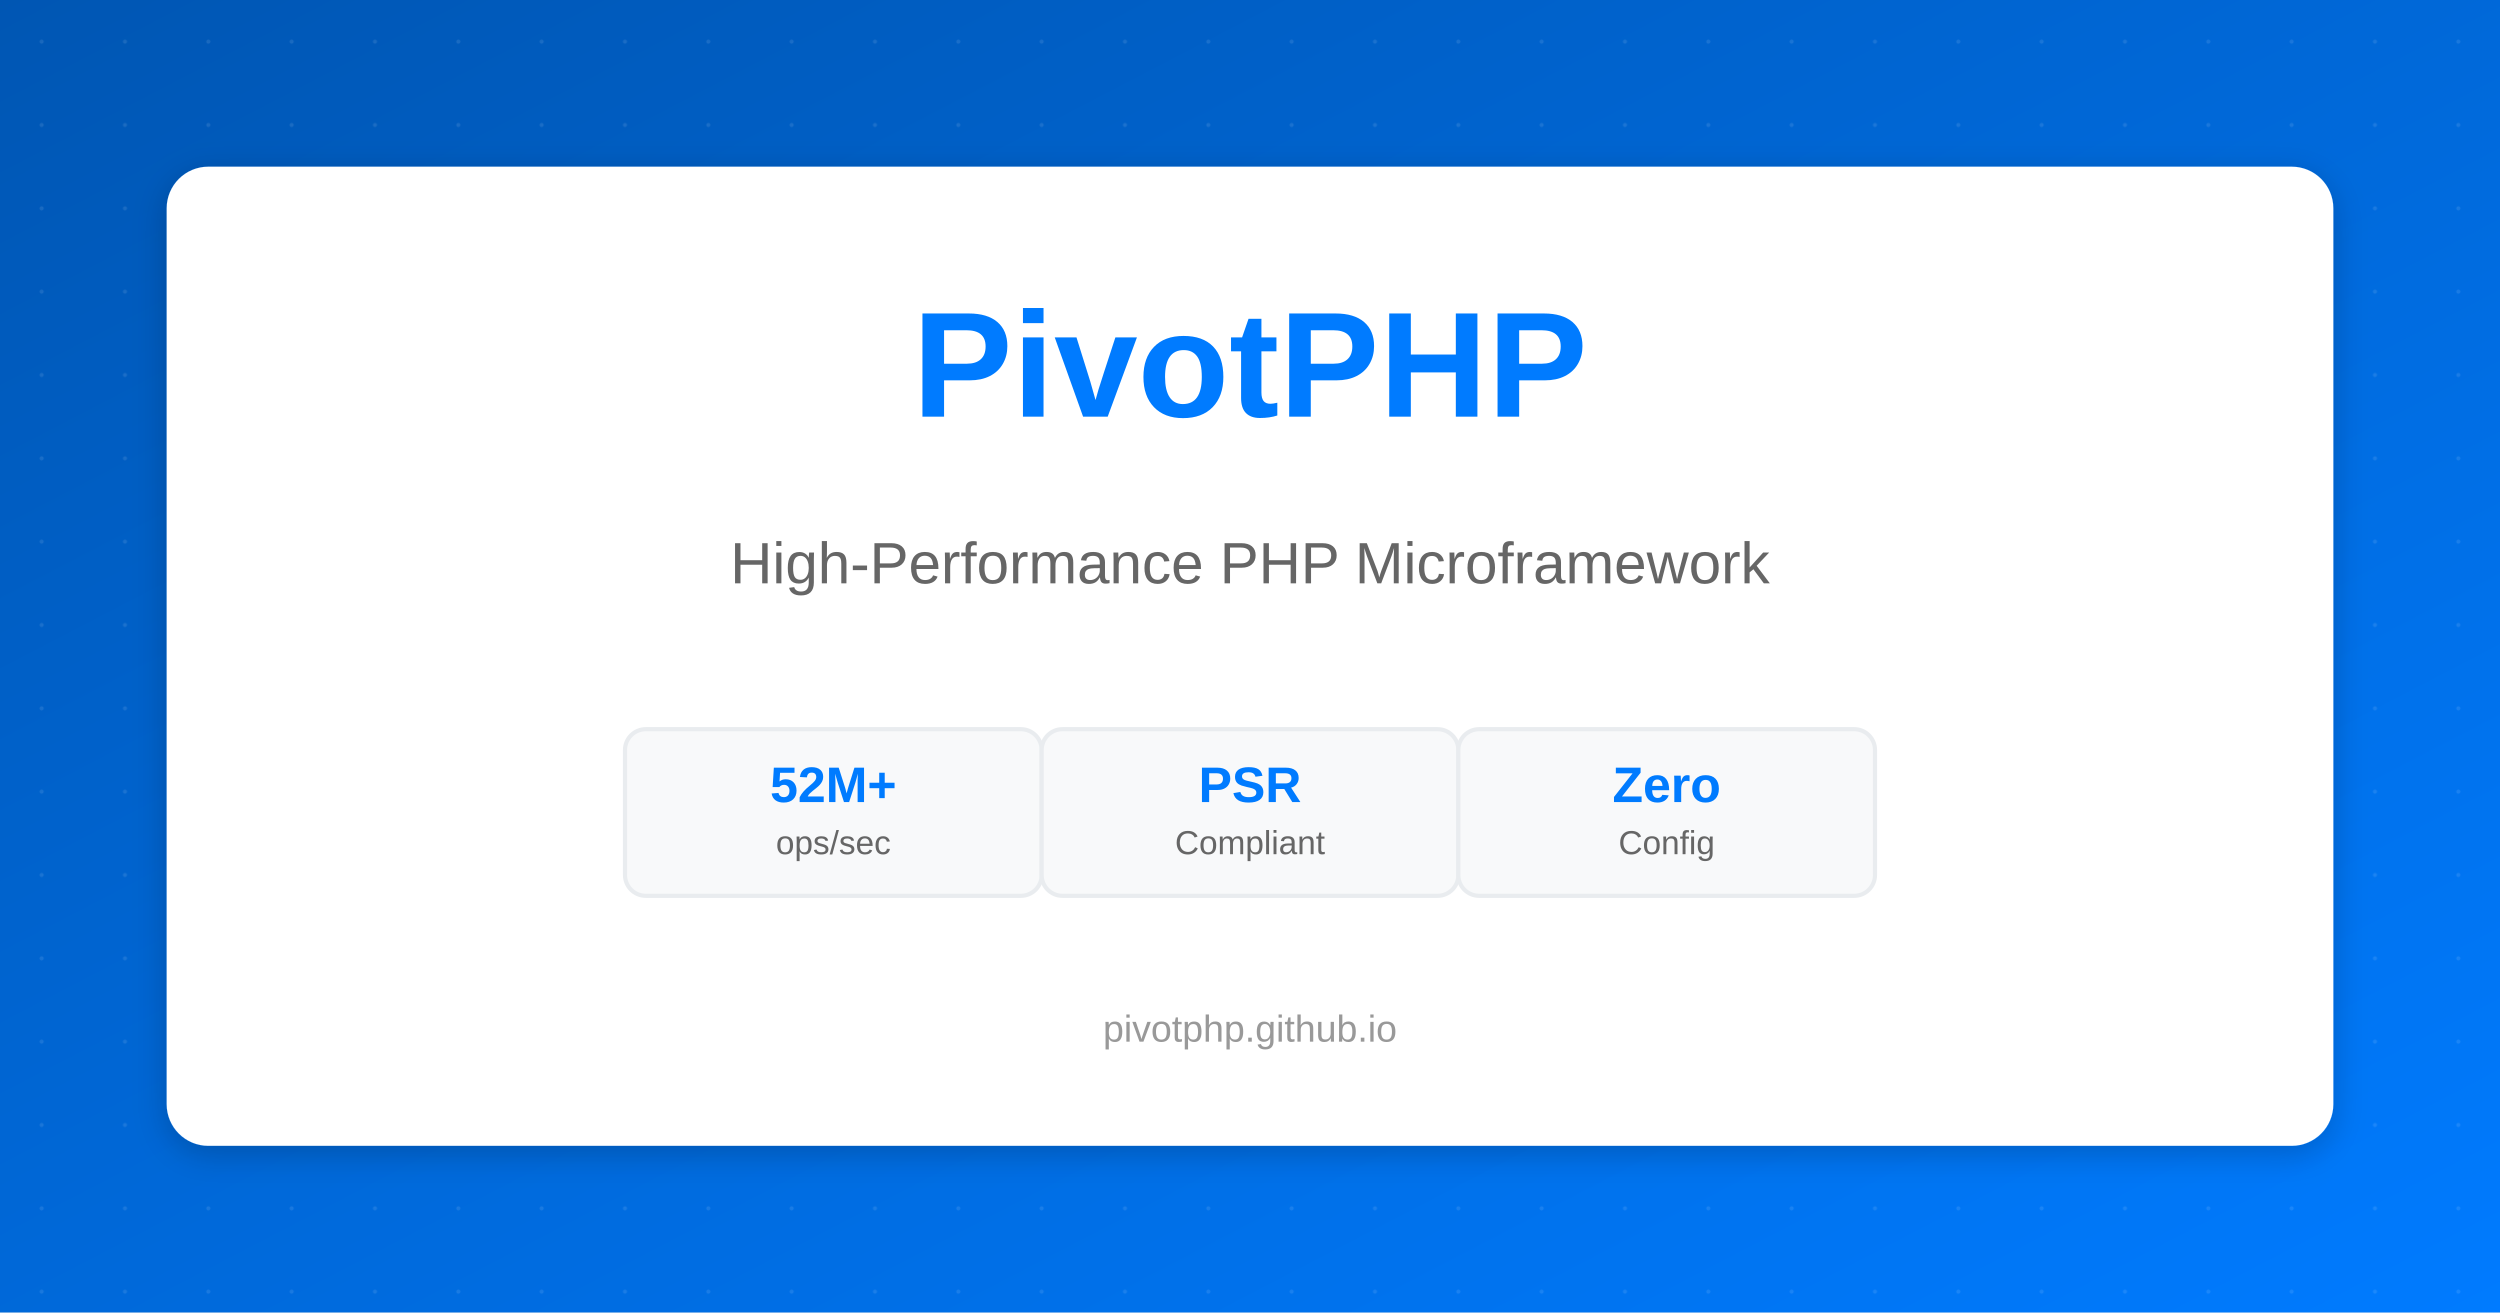
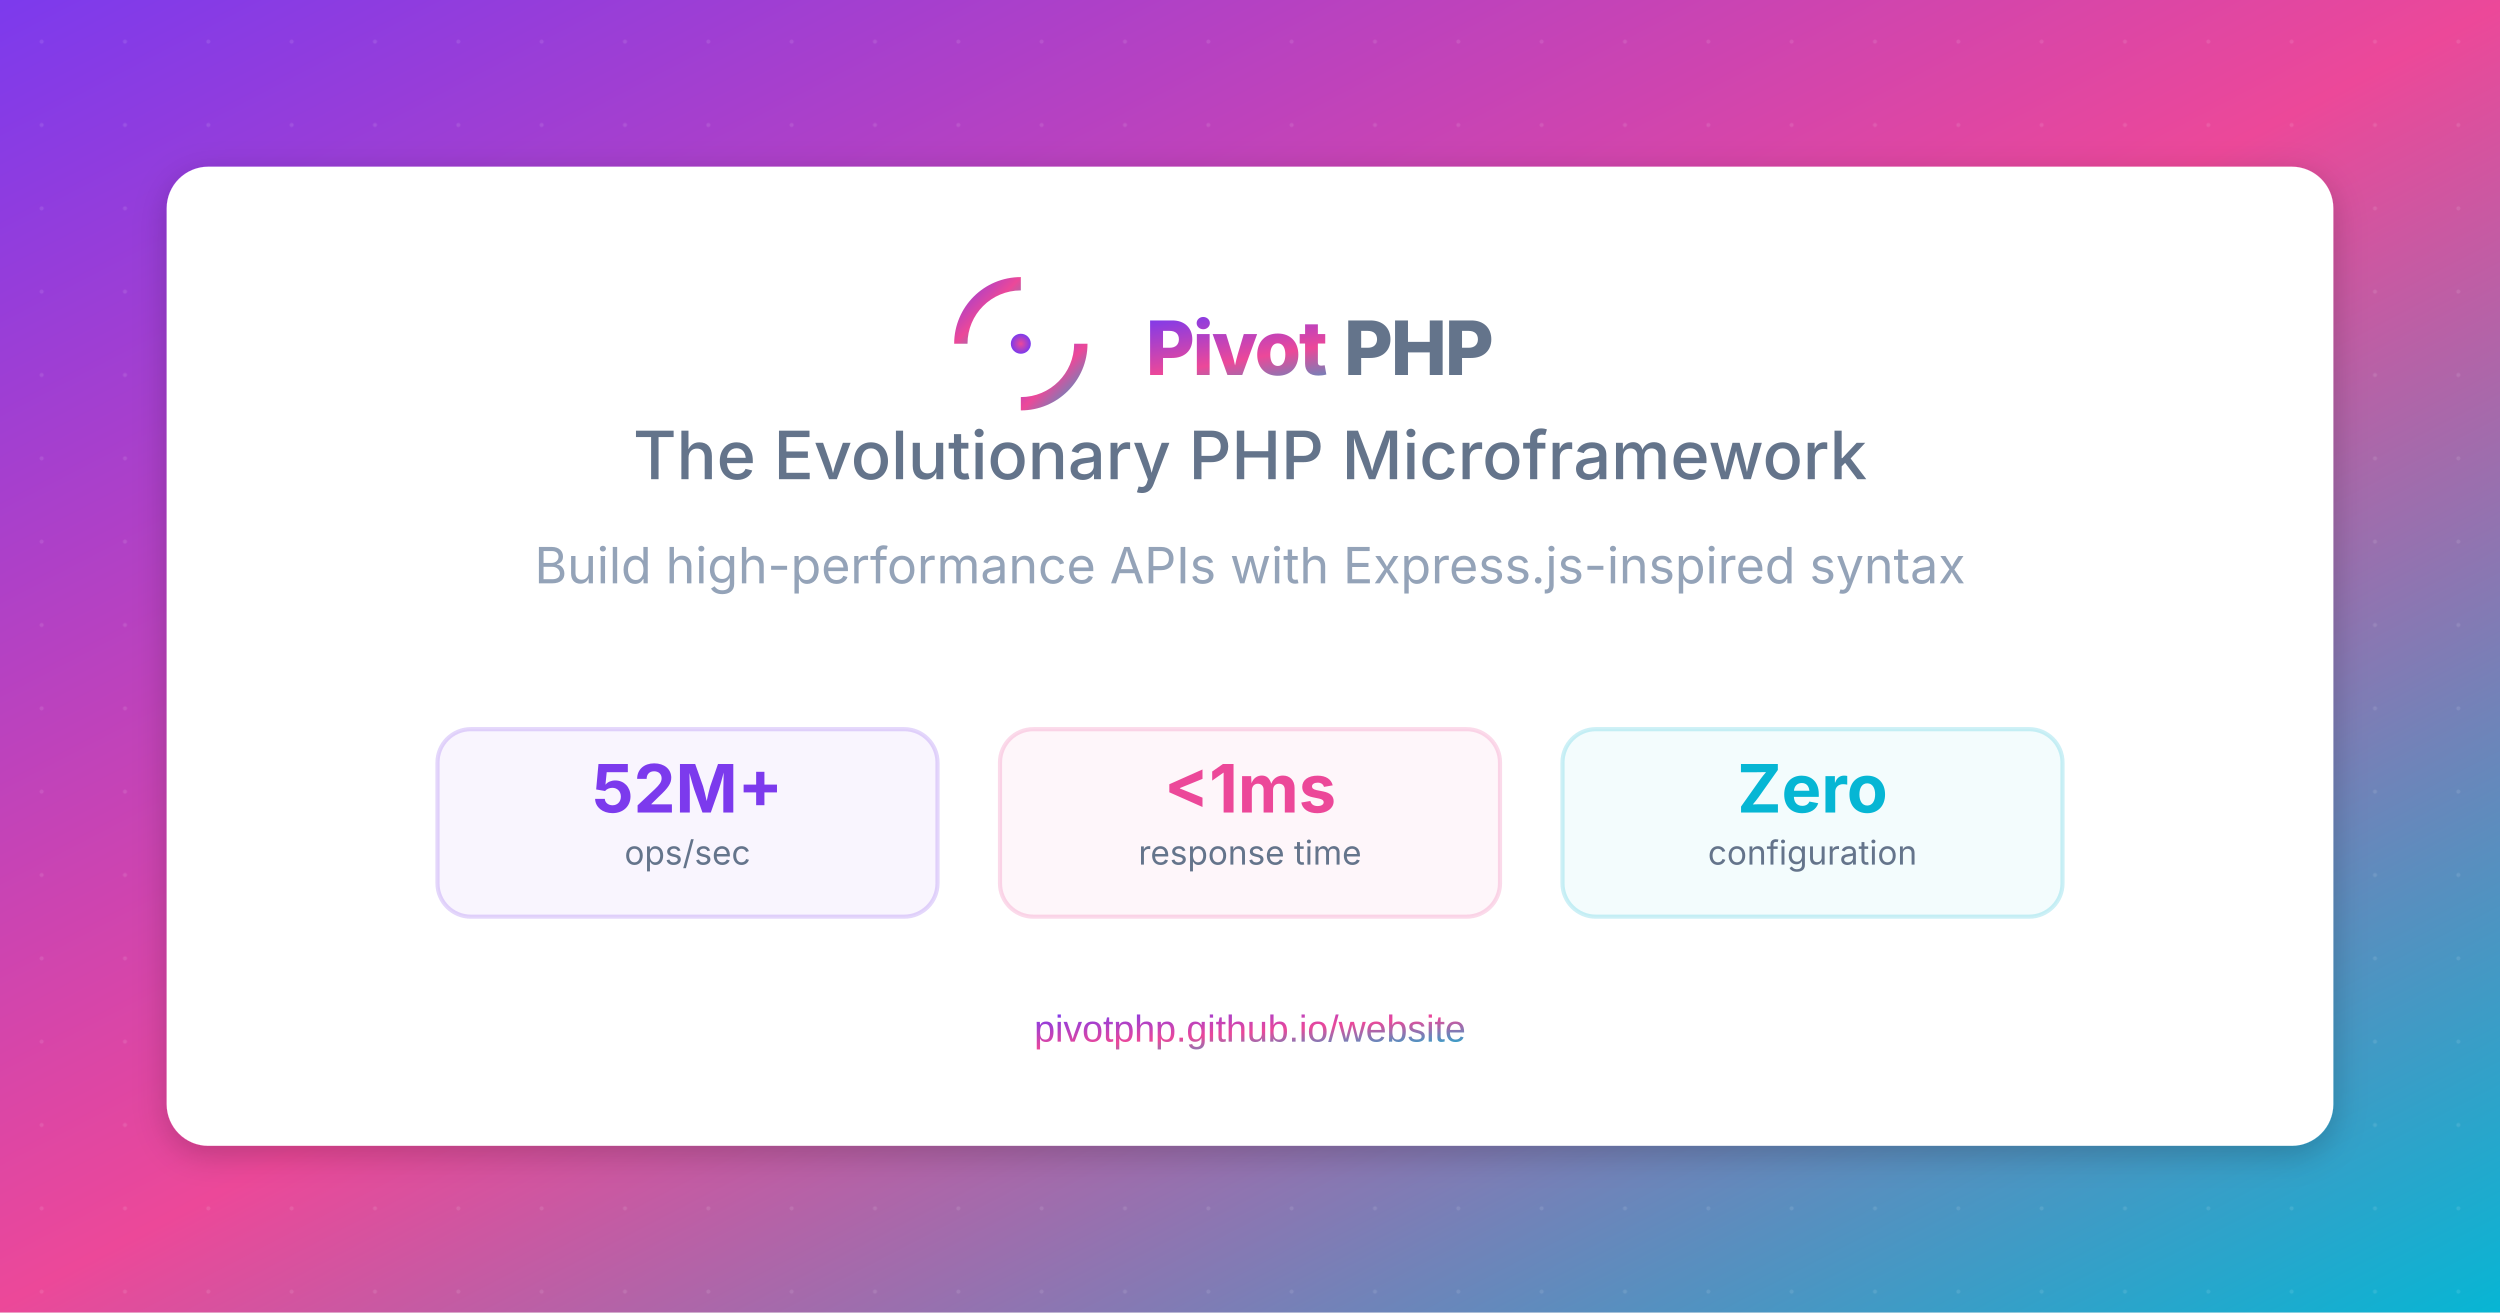
<svg xmlns="http://www.w3.org/2000/svg" width="1200" height="630" viewBox="0 0 1200 630">
  <defs>
-     <linearGradient id="bgGradient" x1="0%" y1="0%" x2="100%" y2="100%">
-       <stop offset="0%" style="stop-color:#0056b3;stop-opacity:1" />
-       <stop offset="100%" style="stop-color:#007bff;stop-opacity:1" />
-     </linearGradient>
    <filter id="shadow">
      <feDropShadow dx="0" dy="4" stdDeviation="8" flood-opacity="0.2" />
    </filter>
+     <linearGradient id="evolutionGradient" x1="0%" y1="0%" x2="100%" y2="100%">
+       <stop offset="0%" style="stop-color:#7C3AED;stop-opacity:1" />
+       <stop offset="50%" style="stop-color:#EC4899;stop-opacity:1" />
+       <stop offset="100%" style="stop-color:#06B6D4;stop-opacity:1" />
+     </linearGradient>
+     <radialGradient id="centerGradient">
+       <stop offset="0%" style="stop-color:#EC4899;stop-opacity:1" />
+       <stop offset="100%" style="stop-color:#7C3AED;stop-opacity:1" />
+     </radialGradient>
  </defs>
-   <rect width="1200" height="630" fill="url(#bgGradient)" />
+   <rect width="1200" height="630" fill="url(#evolutionGradient)" />
  <pattern id="dots" x="0" y="0" width="40" height="40" patternUnits="userSpaceOnUse">
    <circle cx="20" cy="20" r="1" fill="#ffffff" opacity="0.1" />
  </pattern>
  <rect width="1200" height="630" fill="url(#dots)" />
  <rect x="80" y="80" width="1040" height="470" rx="20" fill="#ffffff" filter="url(#shadow)" />
-   <text x="600" y="200" font-family="Arial, sans-serif" font-size="72" font-weight="bold" text-anchor="middle" fill="#007bff">PivotPHP</text>
-   <text x="600" y="280" font-family="Arial, sans-serif" font-size="28" text-anchor="middle" fill="#666666">High-Performance PHP Microframework</text>
-   <g transform="translate(300, 350)">
-     <rect x="0" y="0" width="200" height="80" rx="10" fill="#f8f9fa" stroke="#e9ecef" stroke-width="2" />
-     <text x="100" y="35" font-family="Arial, sans-serif" font-size="24" font-weight="bold" text-anchor="middle" fill="#007bff">52M+</text>
-     <text x="100" y="60" font-family="Arial, sans-serif" font-size="16" text-anchor="middle" fill="#666666">ops/sec</text>
+   <g transform="translate(450, 125)">
+     <g transform="scale(0.8)">
+       <path d="           M50,10           A40,40 0 0,0 10,50           L18,50           A32,32 0 0,1 50,18           Z" fill="url(#evolutionGradient)" />
+       <path d="           M50,90           A40,40 0 0,0 90,50           L82,50           A32,32 0 0,1 50,82           Z" fill="url(#evolutionGradient)" />
+       <circle cx="50" cy="50" r="6" fill="url(#centerGradient)" />
+     </g>
+     <text x="100" y="55" font-family="Inter, -apple-system, sans-serif" font-size="36" font-weight="800" letter-spacing="-1">
+       <tspan fill="url(#evolutionGradient)">Pivot</tspan>
+       <tspan fill="#64748B">PHP</tspan>
+     </text>
  </g>
-   <g transform="translate(500, 350)">
-     <rect x="0" y="0" width="200" height="80" rx="10" fill="#f8f9fa" stroke="#e9ecef" stroke-width="2" />
-     <text x="100" y="35" font-family="Arial, sans-serif" font-size="24" font-weight="bold" text-anchor="middle" fill="#007bff">PSR</text>
-     <text x="100" y="60" font-family="Arial, sans-serif" font-size="16" text-anchor="middle" fill="#666666">Compliant</text>
+   <text x="600" y="230" font-family="Inter, -apple-system, sans-serif" font-size="32" text-anchor="middle" font-weight="500" fill="#64748B">
+     The Evolutionary PHP Microframework
+   </text>
+   <text x="600" y="280" font-family="Inter, -apple-system, sans-serif" font-size="24" text-anchor="middle" font-weight="400" fill="#94A3B8">
+     Build high-performance APIs with Express.js-inspired syntax
+   </text>
+   <g transform="translate(210, 350)">
+     <rect x="0" y="0" width="240" height="90" rx="16" fill="rgba(124,58,237,0.05)" stroke="rgba(124,58,237,0.2)" stroke-width="2" />
+     <text x="120" y="40" font-family="Inter, sans-serif" font-size="32" font-weight="700" text-anchor="middle" fill="#7C3AED">52M+</text>
+     <text x="120" y="65" font-family="Inter, sans-serif" font-size="16" text-anchor="middle" fill="#64748B">ops/sec</text>
  </g>
-   <g transform="translate(700, 350)">
-     <rect x="0" y="0" width="200" height="80" rx="10" fill="#f8f9fa" stroke="#e9ecef" stroke-width="2" />
-     <text x="100" y="35" font-family="Arial, sans-serif" font-size="24" font-weight="bold" text-anchor="middle" fill="#007bff">Zero</text>
-     <text x="100" y="60" font-family="Arial, sans-serif" font-size="16" text-anchor="middle" fill="#666666">Config</text>
+   <g transform="translate(480, 350)">
+     <rect x="0" y="0" width="240" height="90" rx="16" fill="rgba(236,72,153,0.05)" stroke="rgba(236,72,153,0.2)" stroke-width="2" />
+     <text x="120" y="40" font-family="Inter, sans-serif" font-size="32" font-weight="700" text-anchor="middle" fill="#EC4899">&lt;1ms</text>
+     <text x="120" y="65" font-family="Inter, sans-serif" font-size="16" text-anchor="middle" fill="#64748B">response time</text>
  </g>
-   <text x="600" y="500" font-family="Arial, sans-serif" font-size="18" text-anchor="middle" fill="#999999">pivotphp.github.io</text>
+   <g transform="translate(750, 350)">
+     <rect x="0" y="0" width="240" height="90" rx="16" fill="rgba(6,182,212,0.05)" stroke="rgba(6,182,212,0.2)" stroke-width="2" />
+     <text x="120" y="40" font-family="Inter, sans-serif" font-size="32" font-weight="700" text-anchor="middle" fill="#06B6D4">Zero</text>
+     <text x="120" y="65" font-family="Inter, sans-serif" font-size="16" text-anchor="middle" fill="#64748B">configuration</text>
+   </g>
+   <text x="600" y="500" font-family="Arial, sans-serif" font-size="18" text-anchor="middle" fill="url(#evolutionGradient)">pivotphp.github.io/website</text>
</svg>
